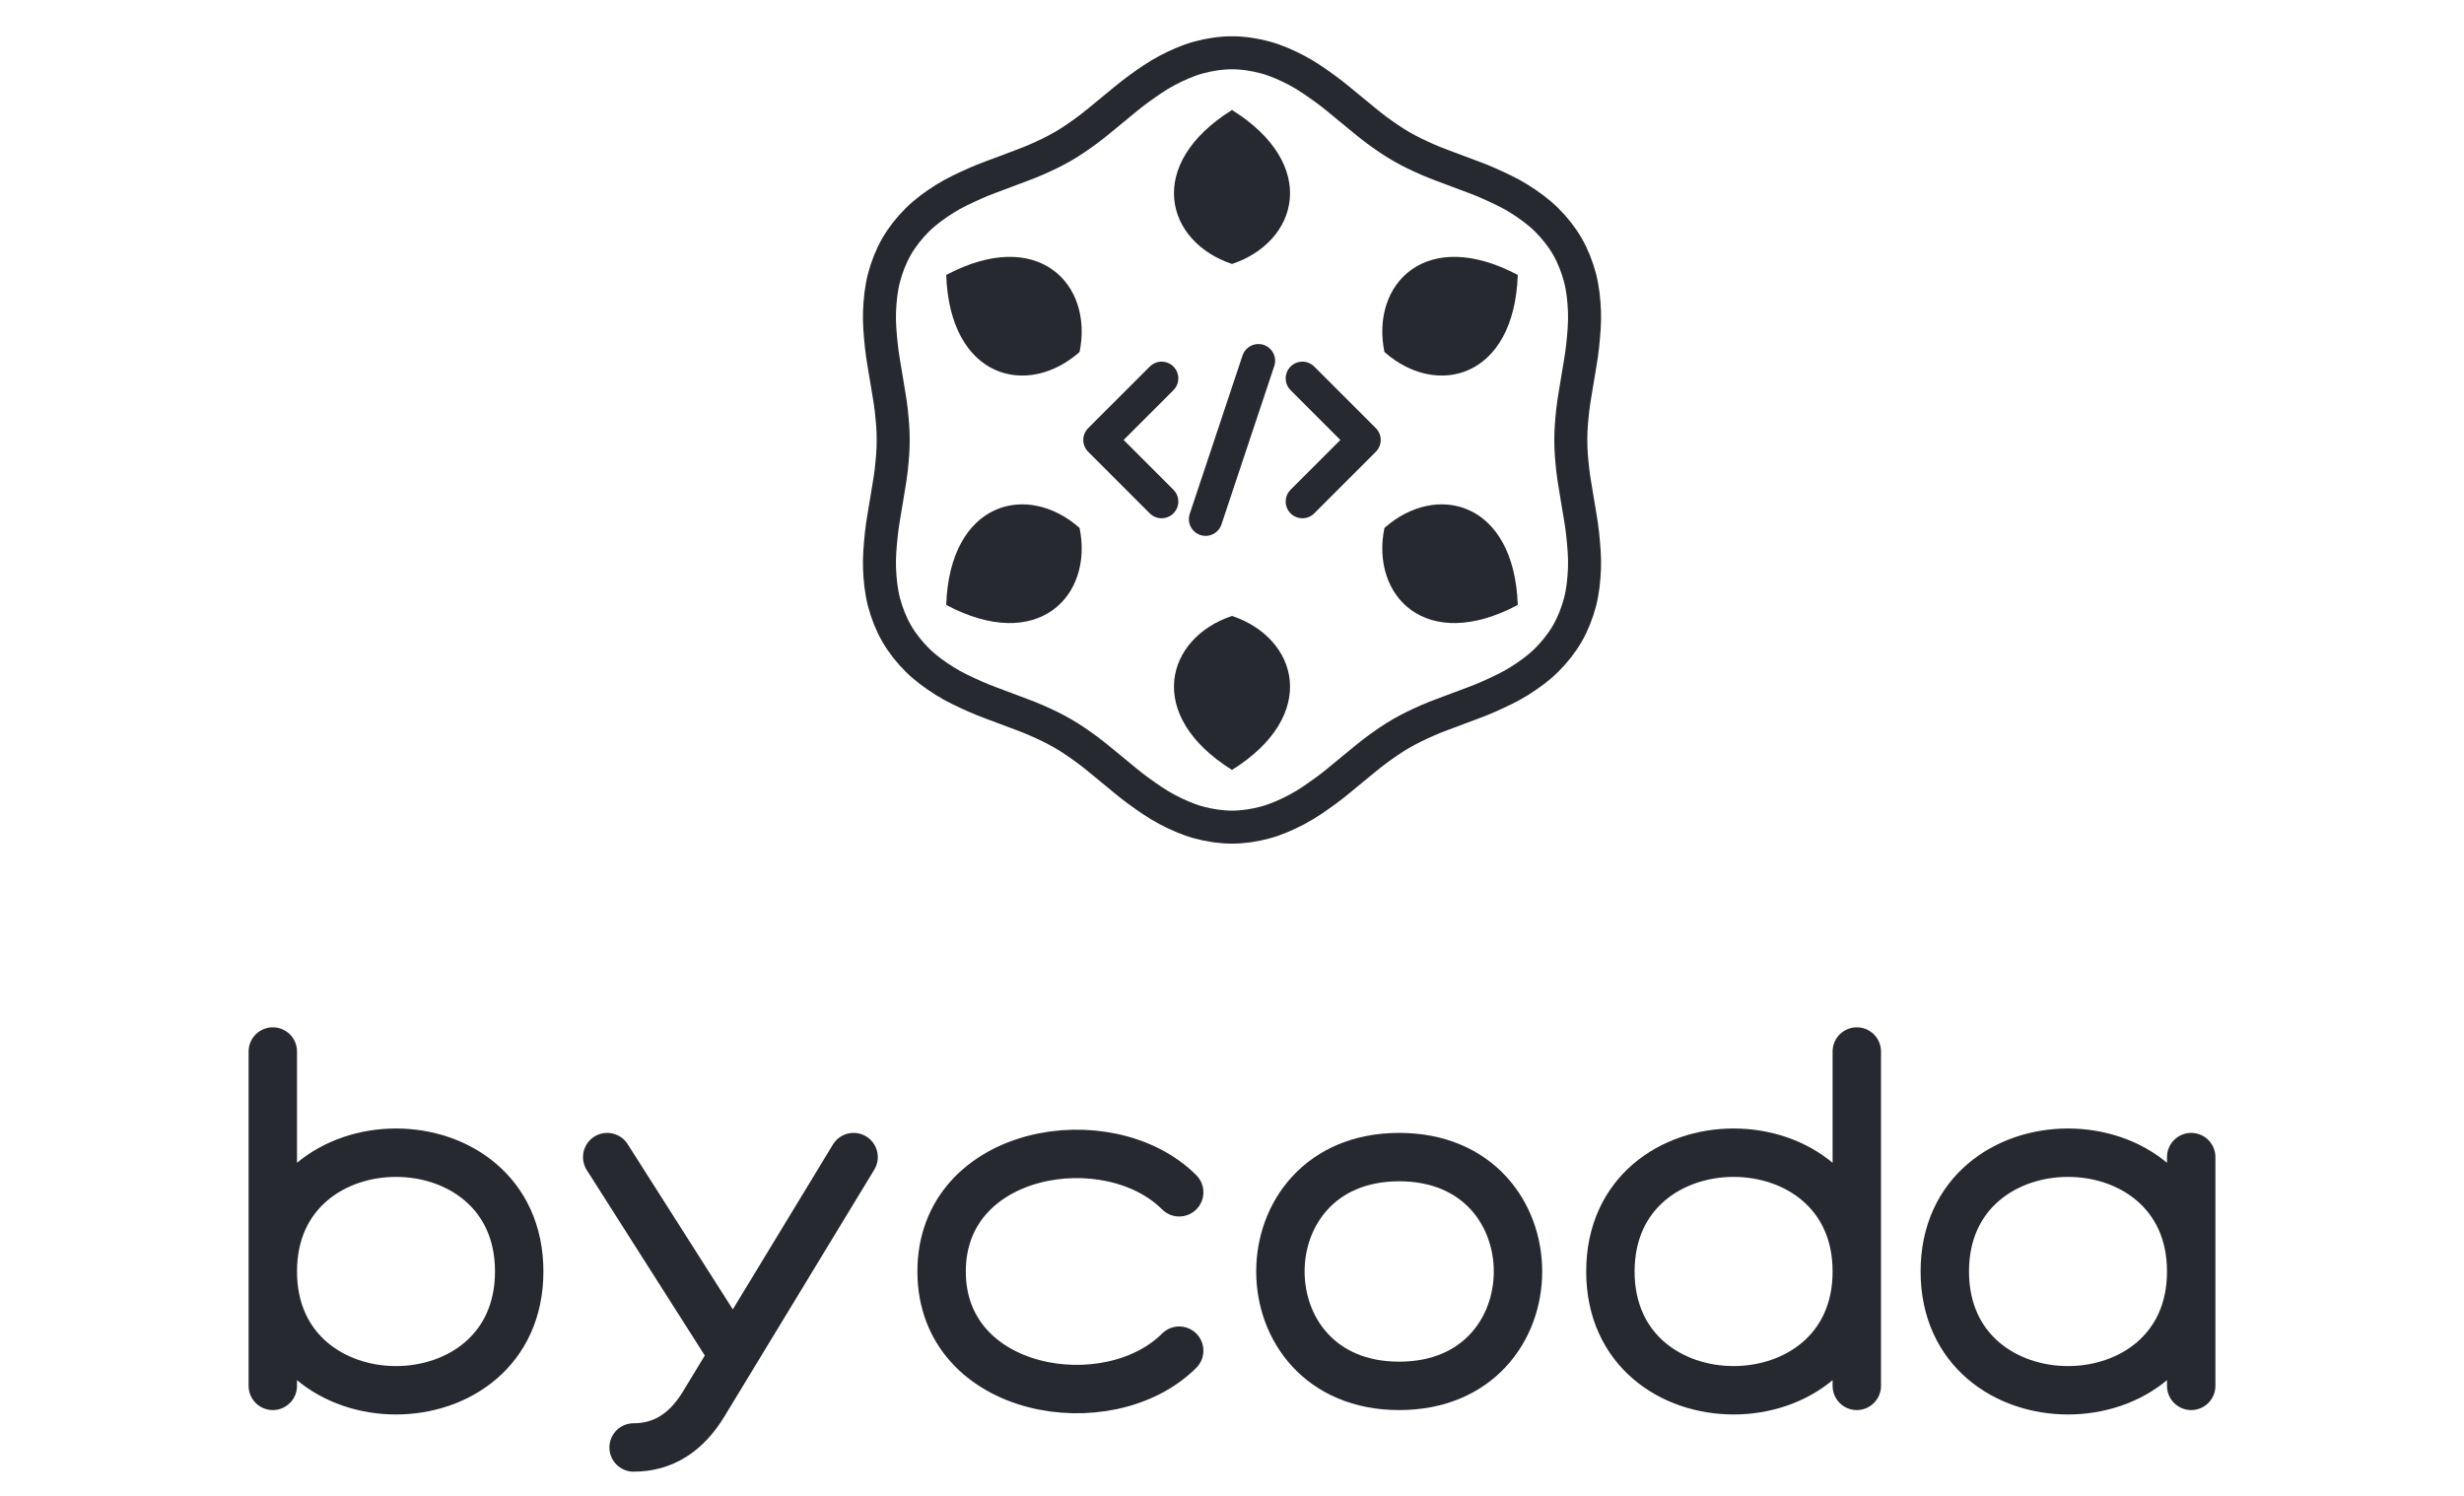
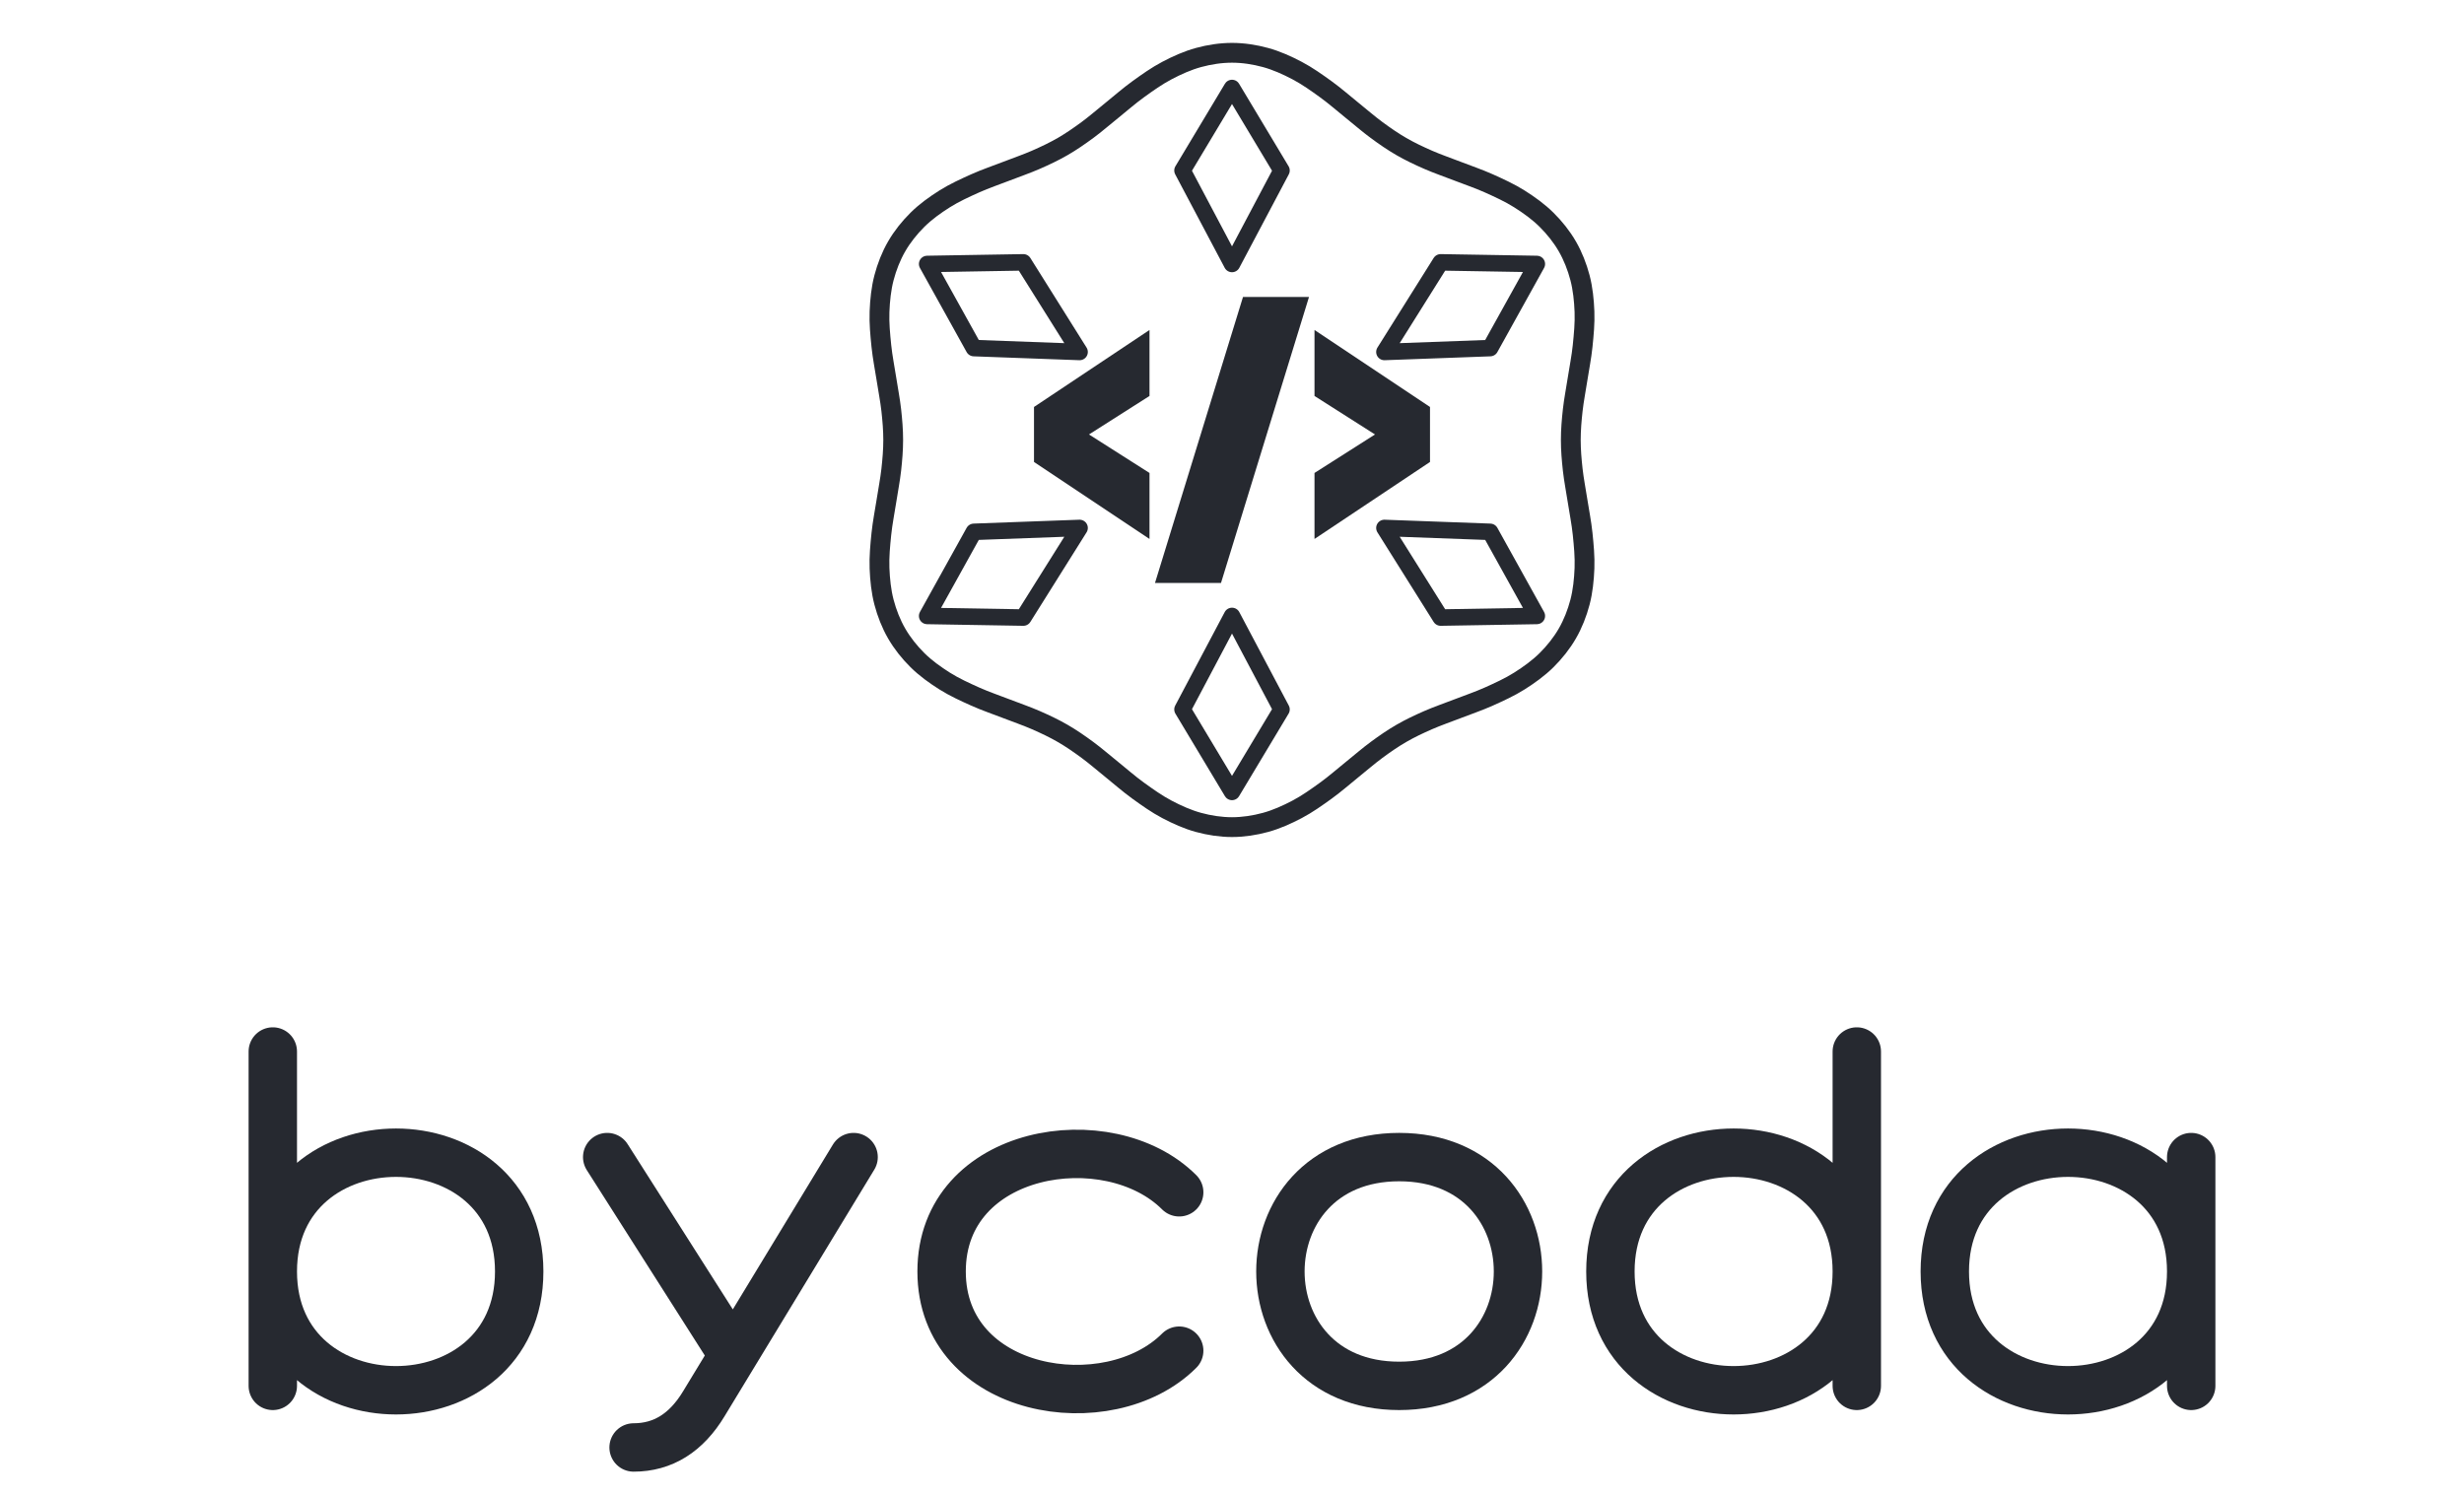
<svg xmlns="http://www.w3.org/2000/svg" width="280" height="170" viewBox="0 0 280 170" role="img" aria-label="bycoda">
  <g transform="translate(90 0) scale(1.25)">
    <g fill="none" stroke="#262930" stroke-linecap="round" stroke-linejoin="round">
-       <path d="M40.000 4.800C41.014 4.800 42.055 4.958 43.042 5.228C44.029 5.497 45.005 5.935 45.921 6.418C46.838 6.901 47.710 7.523 48.541 8.124C49.373 8.725 50.144 9.408 50.910 10.024C51.677 10.639 52.393 11.268 53.141 11.819C53.889 12.369 54.618 12.875 55.400 13.326C56.182 13.778 56.984 14.156 57.835 14.529C58.686 14.901 59.588 15.207 60.505 15.563C61.421 15.919 62.398 16.246 63.335 16.665C64.271 17.085 65.246 17.529 66.122 18.081C66.998 18.633 67.866 19.259 68.593 19.979C69.320 20.699 69.977 21.522 70.484 22.400C70.991 23.278 71.375 24.259 71.635 25.248C71.895 26.238 72.003 27.302 72.044 28.337C72.084 29.372 71.980 30.438 71.876 31.459C71.771 32.480 71.565 33.489 71.415 34.461C71.266 35.432 71.079 36.367 70.976 37.290C70.874 38.213 70.800 39.097 70.800 40.000C70.800 40.903 70.874 41.787 70.976 42.710C71.079 43.633 71.266 44.568 71.415 45.539C71.565 46.511 71.771 47.520 71.876 48.541C71.980 49.562 72.084 50.628 72.044 51.663C72.003 52.698 71.895 53.762 71.635 54.752C71.375 55.741 70.991 56.722 70.484 57.600C69.977 58.478 69.320 59.301 68.593 60.021C67.866 60.741 66.998 61.367 66.122 61.919C65.246 62.471 64.271 62.915 63.335 63.335C62.398 63.754 61.421 64.081 60.505 64.437C59.588 64.793 58.686 65.099 57.835 65.471C56.984 65.844 56.182 66.222 55.400 66.674C54.618 67.125 53.889 67.631 53.141 68.181C52.393 68.732 51.677 69.361 50.910 69.976C50.144 70.592 49.373 71.275 48.541 71.876C47.710 72.477 46.838 73.099 45.921 73.582C45.005 74.065 44.029 74.503 43.042 74.772C42.055 75.042 41.014 75.200 40.000 75.200C38.986 75.200 37.945 75.042 36.958 74.772C35.971 74.503 34.995 74.065 34.079 73.582C33.162 73.099 32.290 72.477 31.459 71.876C30.627 71.275 29.856 70.592 29.090 69.976C28.323 69.361 27.607 68.732 26.859 68.181C26.111 67.631 25.382 67.125 24.600 66.674C23.818 66.222 23.016 65.844 22.165 65.471C21.314 65.099 20.412 64.793 19.495 64.437C18.579 64.081 17.602 63.754 16.665 63.335C15.729 62.915 14.754 62.471 13.878 61.919C13.002 61.367 12.134 60.741 11.407 60.021C10.680 59.301 10.023 58.478 9.516 57.600C9.009 56.722 8.625 55.741 8.365 54.752C8.105 53.762 7.997 52.698 7.956 51.663C7.916 50.628 8.020 49.562 8.124 48.541C8.229 47.520 8.435 46.511 8.585 45.539C8.734 44.568 8.921 43.633 9.024 42.710C9.126 41.787 9.200 40.903 9.200 40.000C9.200 39.097 9.126 38.213 9.024 37.290C8.921 36.367 8.734 35.432 8.585 34.461C8.435 33.489 8.229 32.480 8.124 31.459C8.020 30.438 7.916 29.372 7.956 28.337C7.997 27.302 8.105 26.238 8.365 25.248C8.625 24.259 9.009 23.278 9.516 22.400C10.023 21.522 10.680 20.699 11.407 19.979C12.134 19.259 13.002 18.633 13.878 18.081C14.754 17.529 15.729 17.085 16.665 16.665C17.602 16.246 18.579 15.919 19.495 15.563C20.412 15.207 21.314 14.901 22.165 14.529C23.016 14.156 23.818 13.778 24.600 13.326C25.382 12.875 26.111 12.369 26.859 11.819C27.607 11.268 28.323 10.639 29.090 10.024C29.856 9.408 30.627 8.725 31.459 8.124C32.290 7.523 33.162 6.901 34.079 6.418C34.995 5.935 35.971 5.497 36.958 5.228C37.945 4.958 38.986 4.800 40.000 4.800Z" stroke-width="3" />
-       <path transform="rotate(0 40 40)" fill="#262930" stroke="none" d="M40 10C32 15 34 22 40 24C46 22 48 15 40 10Z" />
-       <path transform="rotate(60 40 40)" fill="#262930" stroke="none" d="M40 10C32 15 34 22 40 24C46 22 48 15 40 10Z" />
-       <path transform="rotate(120 40 40)" fill="#262930" stroke="none" d="M40 10C32 15 34 22 40 24C46 22 48 15 40 10Z" />
-       <path transform="rotate(180 40 40)" fill="#262930" stroke="none" d="M40 10C32 15 34 22 40 24C46 22 48 15 40 10Z" />
-       <path transform="rotate(240 40 40)" fill="#262930" stroke="none" d="M40 10C32 15 34 22 40 24C46 22 48 15 40 10Z" />
-       <path transform="rotate(300 40 40)" fill="#262930" stroke="none" d="M40 10C32 15 34 22 40 24C46 22 48 15 40 10Z" />
-       <path transform="translate(8 8) scale(.8)" stroke-width="3.8" d="M32 33l-7 7 7 7M48 33l7 7-7 7M43 31l-6 18" />
+       <path d="M40.000 4.800C41.014 4.800 42.055 4.958 43.042 5.228C44.029 5.497 45.005 5.935 45.921 6.418C46.838 6.901 47.710 7.523 48.541 8.124C49.373 8.725 50.144 9.408 50.910 10.024C51.677 10.639 52.393 11.268 53.141 11.819C53.889 12.369 54.618 12.875 55.400 13.326C56.182 13.778 56.984 14.156 57.835 14.529C58.686 14.901 59.588 15.207 60.505 15.563C61.421 15.919 62.398 16.246 63.335 16.665C64.271 17.085 65.246 17.529 66.122 18.081C66.998 18.633 67.866 19.259 68.593 19.979C69.320 20.699 69.977 21.522 70.484 22.400C70.991 23.278 71.375 24.259 71.635 25.248C71.895 26.238 72.003 27.302 72.044 28.337C72.084 29.372 71.980 30.438 71.876 31.459C71.771 32.480 71.565 33.489 71.415 34.461C71.266 35.432 71.079 36.367 70.976 37.290C70.874 38.213 70.800 39.097 70.800 40.000C70.800 40.903 70.874 41.787 70.976 42.710C71.079 43.633 71.266 44.568 71.415 45.539C71.565 46.511 71.771 47.520 71.876 48.541C71.980 49.562 72.084 50.628 72.044 51.663C72.003 52.698 71.895 53.762 71.635 54.752C71.375 55.741 70.991 56.722 70.484 57.600C69.977 58.478 69.320 59.301 68.593 60.021C67.866 60.741 66.998 61.367 66.122 61.919C65.246 62.471 64.271 62.915 63.335 63.335C62.398 63.754 61.421 64.081 60.505 64.437C59.588 64.793 58.686 65.099 57.835 65.471C56.984 65.844 56.182 66.222 55.400 66.674C54.618 67.125 53.889 67.631 53.141 68.181C52.393 68.732 51.677 69.361 50.910 69.976C50.144 70.592 49.373 71.275 48.541 71.876C47.710 72.477 46.838 73.099 45.921 73.582C45.005 74.065 44.029 74.503 43.042 74.772C42.055 75.042 41.014 75.200 40.000 75.200C38.986 75.200 37.945 75.042 36.958 74.772C35.971 74.503 34.995 74.065 34.079 73.582C33.162 73.099 32.290 72.477 31.459 71.876C30.627 71.275 29.856 70.592 29.090 69.976C28.323 69.361 27.607 68.732 26.859 68.181C26.111 67.631 25.382 67.125 24.600 66.674C23.818 66.222 23.016 65.844 22.165 65.471C21.314 65.099 20.412 64.793 19.495 64.437C18.579 64.081 17.602 63.754 16.665 63.335C15.729 62.915 14.754 62.471 13.878 61.919C13.002 61.367 12.134 60.741 11.407 60.021C10.680 59.301 10.023 58.478 9.516 57.600C9.009 56.722 8.625 55.741 8.365 54.752C8.105 53.762 7.997 52.698 7.956 51.663C7.916 50.628 8.020 49.562 8.124 48.541C8.229 47.520 8.435 46.511 8.585 45.539C8.734 44.568 8.921 43.633 9.024 42.710C9.126 41.787 9.200 40.903 9.200 40.000C9.200 39.097 9.126 38.213 9.024 37.290C8.921 36.367 8.734 35.432 8.585 34.461C8.435 33.489 8.229 32.480 8.124 31.459C8.020 30.438 7.916 29.372 7.956 28.337C7.997 27.302 8.105 26.238 8.365 25.248C8.625 24.259 9.009 23.278 9.516 22.400C10.023 21.522 10.680 20.699 11.407 19.979C12.134 19.259 13.002 18.633 13.878 18.081C14.754 17.529 15.729 17.085 16.665 16.665C17.602 16.246 18.579 15.919 19.495 15.563C20.412 15.207 21.314 14.901 22.165 14.529C23.016 14.156 23.818 13.778 24.600 13.326C25.382 12.875 26.111 12.369 26.859 11.819C27.607 11.268 28.323 10.639 29.090 10.024C29.856 9.408 30.627 8.725 31.459 8.124C32.290 7.523 33.162 6.901 34.079 6.418C34.995 5.935 35.971 5.497 36.958 5.228C37.945 4.958 38.986 4.800 40.000 4.800Z" stroke-width="1.8" />
+       <path data-tea-drop="0" transform="rotate(0 40 40)" stroke-width="1.5" d="M40 8L44.5 15.5L40 24L35.5 15.5Z" />
+       <path data-tea-drop="1" transform="rotate(60 40 40)" stroke-width="1.5" d="M40 8L44.5 15.5L40 24L35.5 15.5Z" />
+       <path data-tea-drop="2" transform="rotate(120 40 40)" stroke-width="1.5" d="M40 8L44.5 15.5L40 24L35.5 15.5Z" />
+       <path data-tea-drop="3" transform="rotate(180 40 40)" stroke-width="1.5" d="M40 8L44.5 15.5L40 24L35.5 15.5Z" />
+       <path data-tea-drop="4" transform="rotate(240 40 40)" stroke-width="1.5" d="M40 8L44.5 15.5L40 24L35.5 15.5Z" />
+       <path data-tea-drop="5" transform="rotate(300 40 40)" stroke-width="1.5" d="M40 8L44.5 15.5L40 24L35.5 15.5Z" />
+       <path fill="#262930" stroke="none" d="M32.5 30L22 37V42L32.5 49V43L27 39.5L32.5 36ZM47.5 30L58 37V42L47.5 49V43L53 39.5L47.5 36ZM41 27H47L39 53H33Z" />
    </g>
  </g>
  <g transform="translate(0 114)">
    <g transform="translate(0 -0.5)" fill="none" stroke="#262930" stroke-width="5.5" stroke-linecap="round" stroke-linejoin="round">
      <path transform="translate(31 0)" d="M0 6V44 M0 31C0 13 28 13 28 31S0 49 0 31Z" />
      <path transform="translate(69 0)" d="M0 18L14 40 M28 18L11 46Q8 51 3 51" />
      <path transform="translate(107 0)" d="M27 22C19 14 0 17 0 31S19 48 27 40" />
      <path transform="translate(145 0)" d="M14 18C32 18 32 44 14 44S-4 18 14 18Z" />
      <path transform="translate(183 0)" d="M28 6V44 M28 31C28 13 0 13 0 31S28 49 28 31Z" />
      <path transform="translate(221 0)" d="M28 18V44 M28 31C28 13 0 13 0 31S28 49 28 31Z" />
    </g>
  </g>
</svg>
